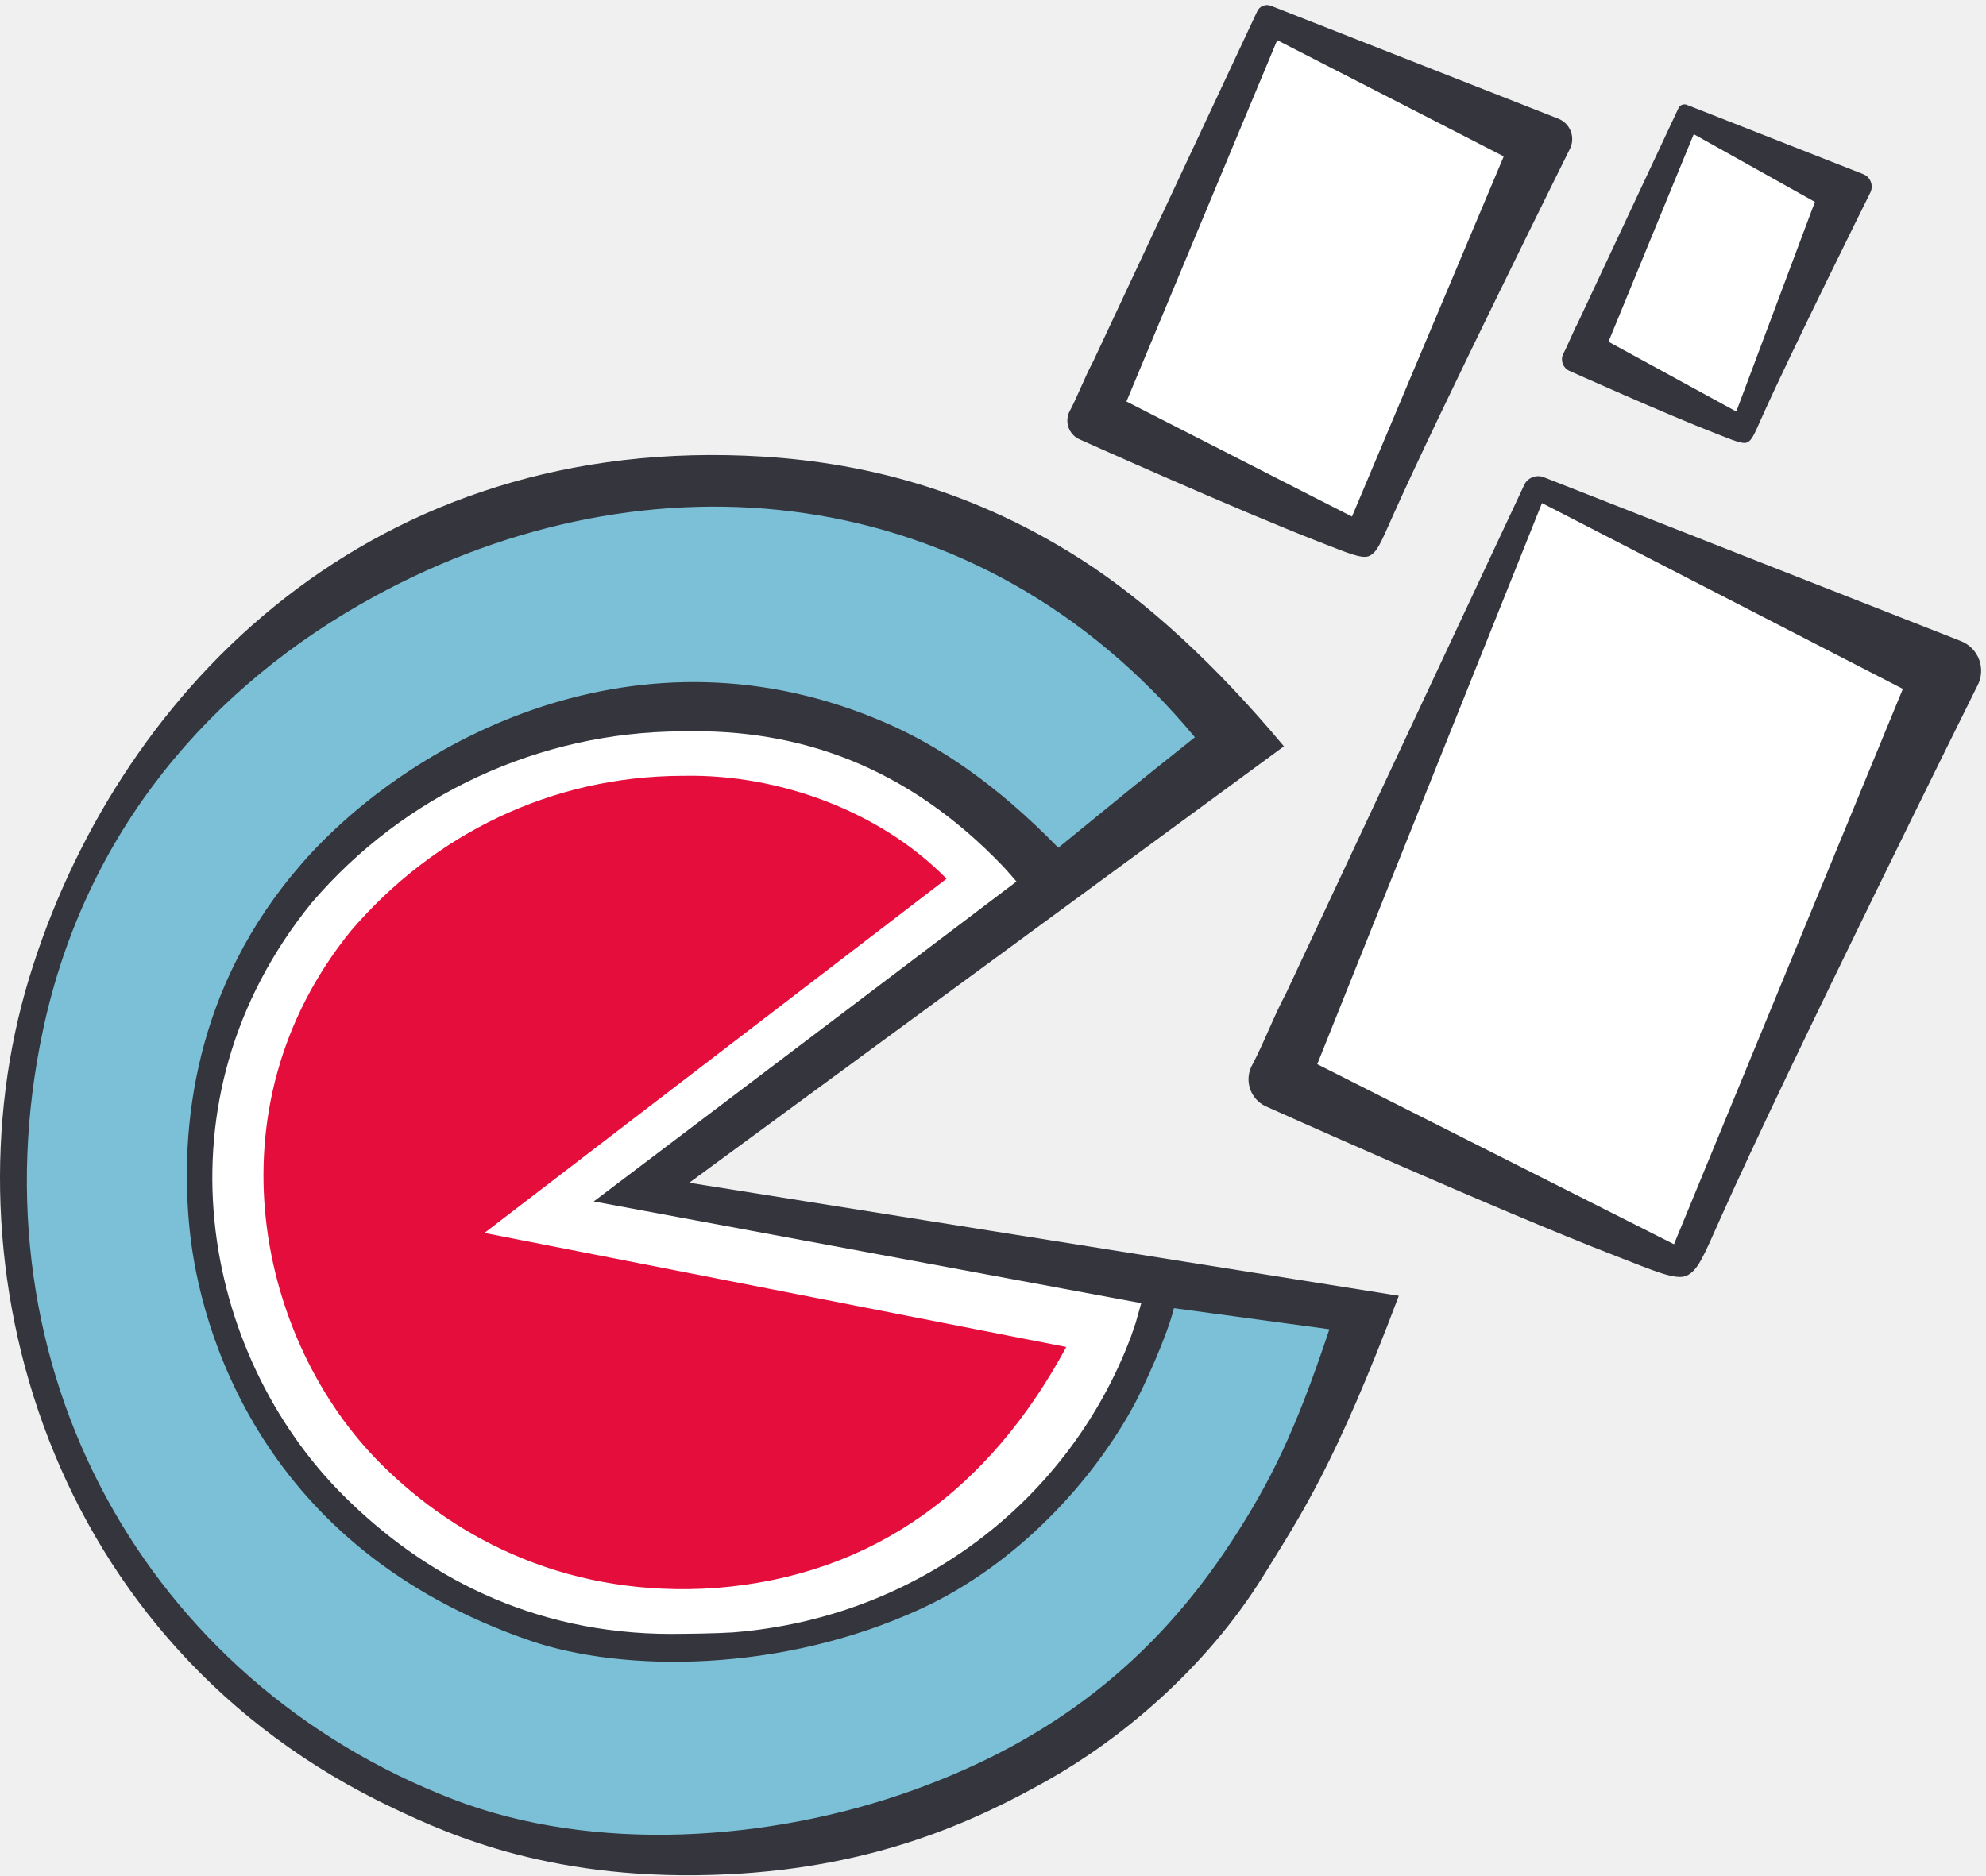
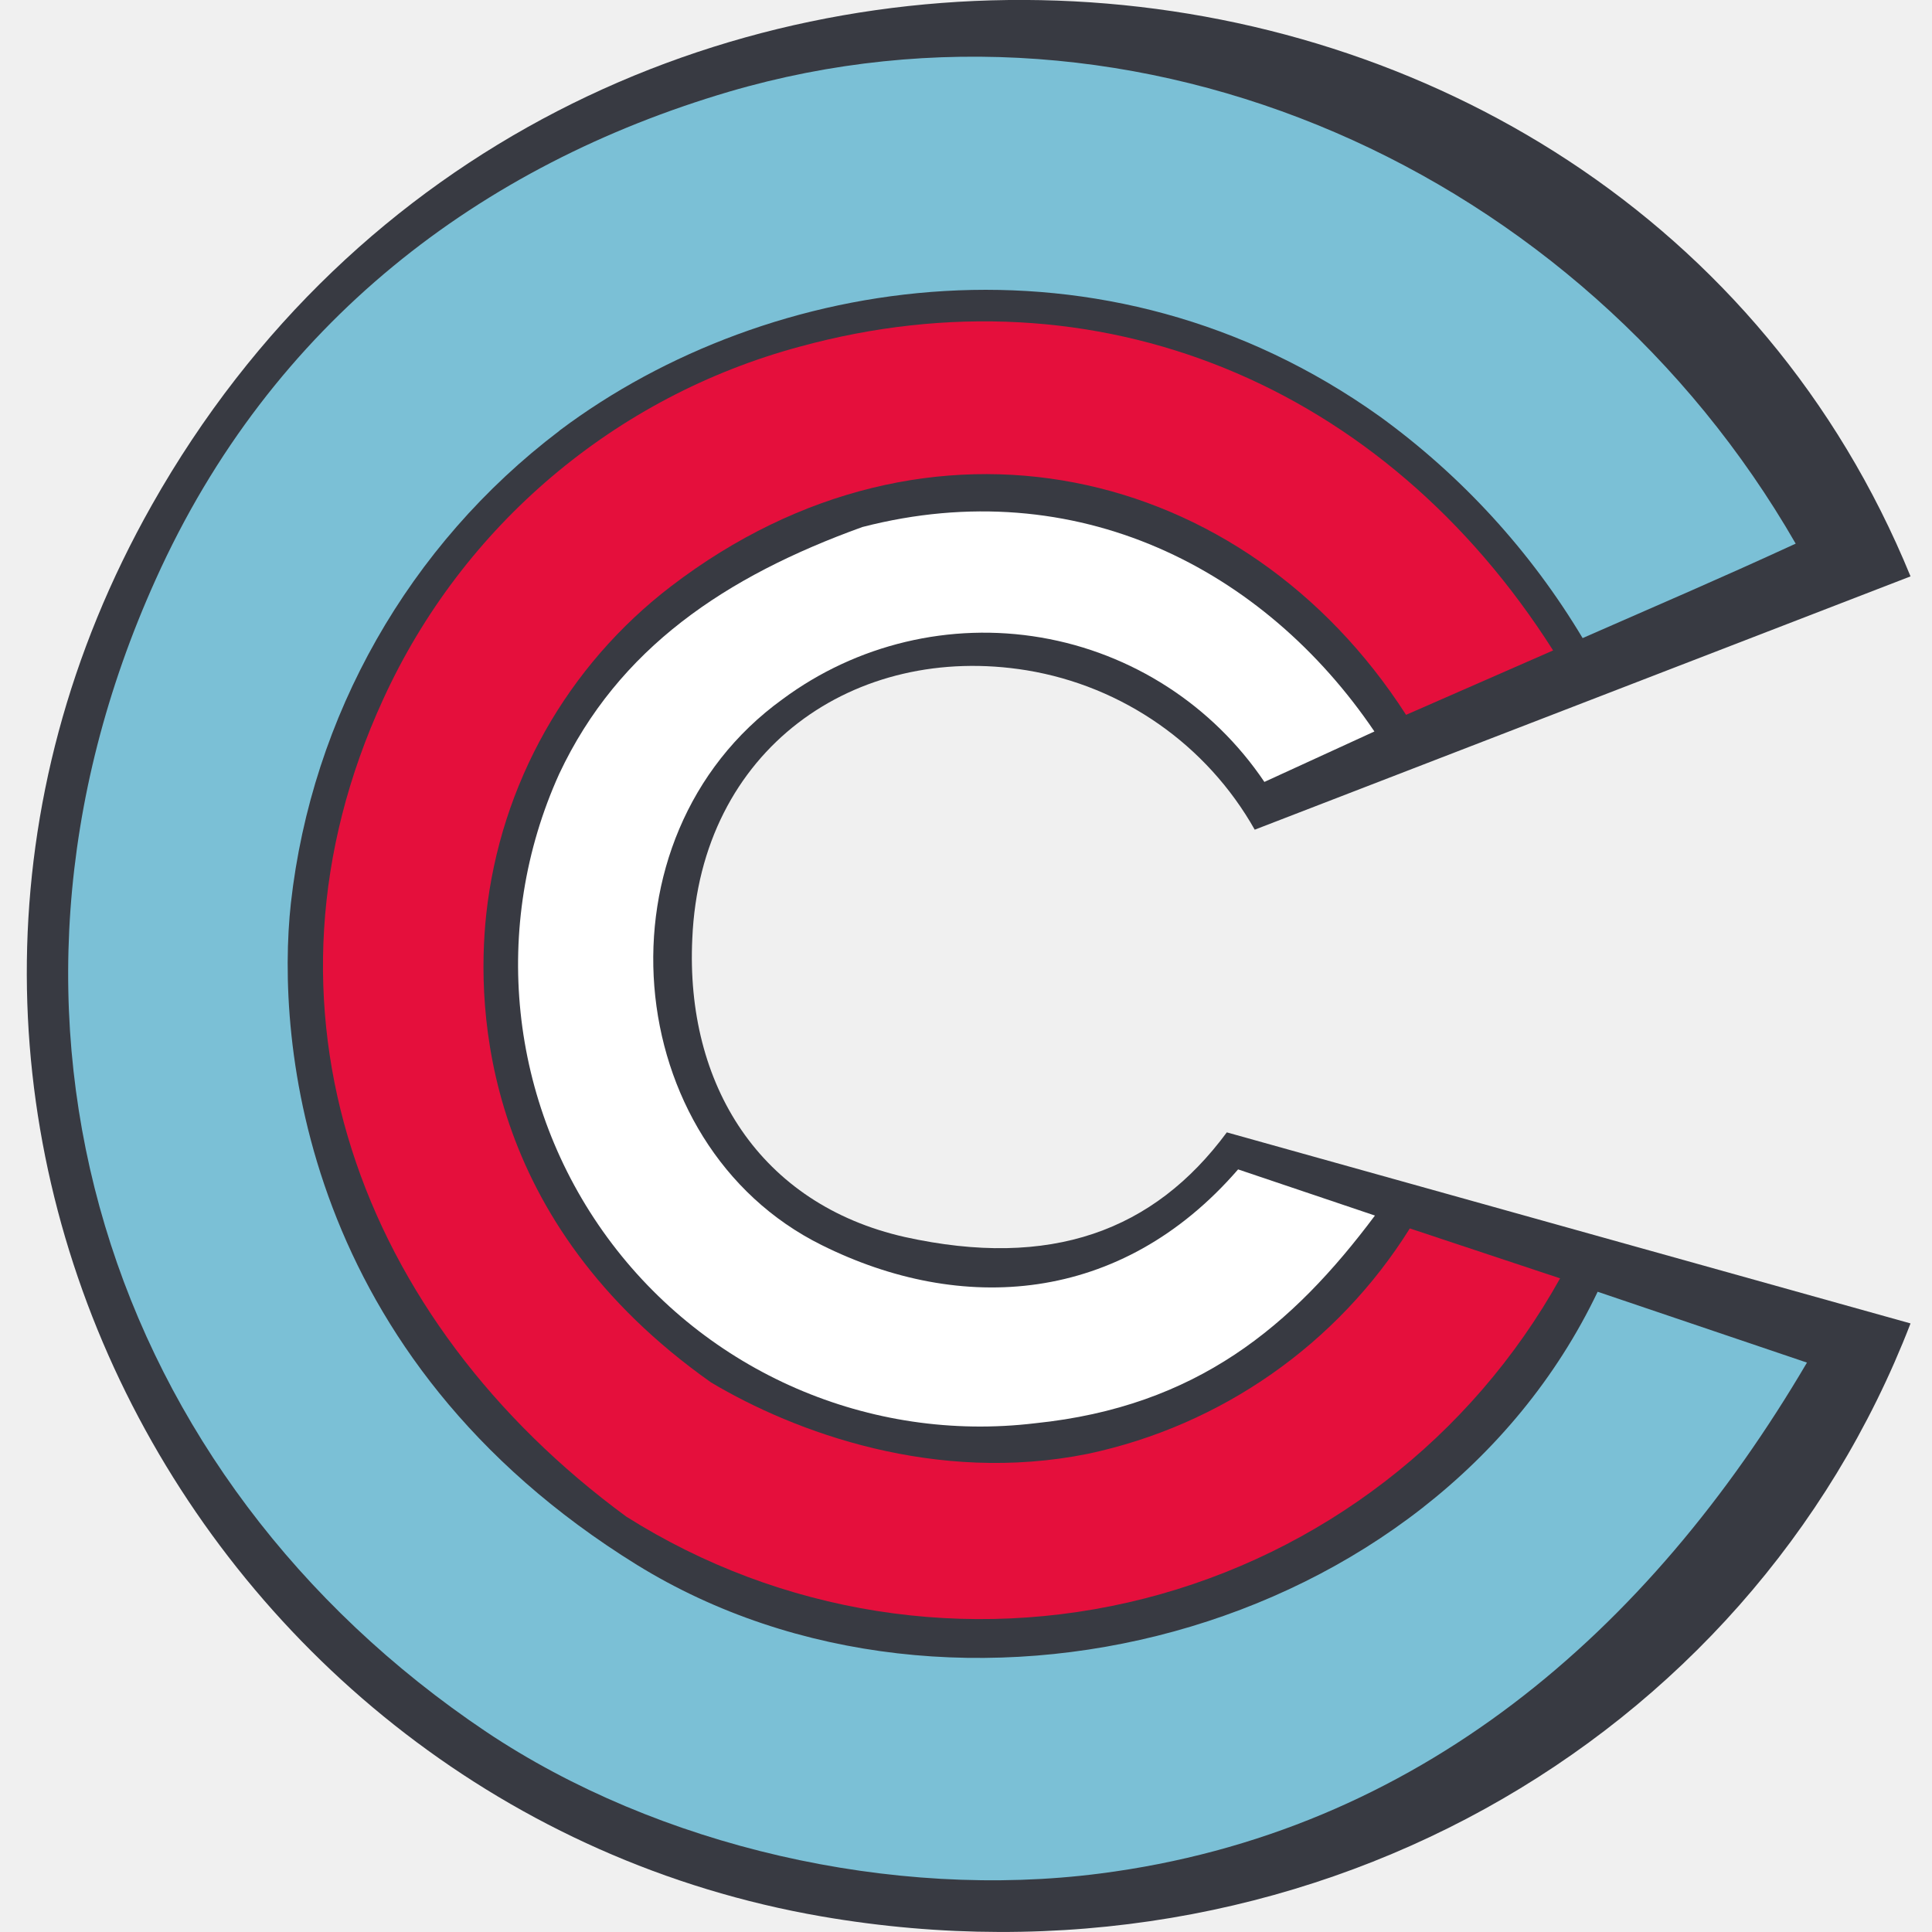
- <svg xmlns="http://www.w3.org/2000/svg" fill="none" viewBox="0 0 900 850">
-   <path d="m268.99 554.89 349.96 43c-23.75 95.72-135.3 245.19-315.03 240.32-58.76-1.59-140.74-28.04-205.66-83.99-69.04-75.24-73.23-96.31-88.73-183.32C-2.65 397.78 109.67 236.79 283 223.27c101.46-9.45 206.5 30.2 271.28 107.78L269 554.89Z" fill="#7BC0D6" />
-   <path d="m312.34 536.1 269.5-197.82c-30.56-36.63-61.94-65.49-91.64-84.55-54.16-34.77-106.86-45.35-152.47-47.19-175.37-7.04-286.04 110.78-324.44 236.5-39.7 130 7.87 302.52 165.5 376.8 24.89 11.73 72.4 33.54 151.07 29.72 67.26-3.27 112.15-24.2 144.68-42.48 32.53-18.27 71.68-50.2 98.2-93.18 17.2-27.86 32.32-50.06 61.17-126.57L312.34 536.1ZM136.7 391.5C87.94 447.32 81.13 511.38 86 557.93c4.66 44.46 32.04 143.95 154.54 185.82 41.48 14.18 113.26 14.8 176.99-14.64 43.17-19.94 77.85-57.7 96.7-92.87 4.06-7.57 14.78-30.83 17.75-43.3l70.46 9.56c-15.37 46.26-26.66 69.1-44.42 96.32-35.2 53.92-81.52 90.13-144.46 112.7-64.97 23.3-144.55 28.5-207.9 4.16C66.61 762.23-13.36 620.17 19.54 466.62 38.78 376.8 95.47 310.77 170 270.17c123.35-67.18 273.3-54.17 371.5 64-26.12 20.8-25.57 20.43-61.9 50.08-28.28-29-53.97-46-77.57-56.34-112.36-49.22-216.61 7.77-265.36 63.6Z" fill="#34353D" />
-   <path d="m512.48 602.68-257.44-50.94 183.2-152.34c-71.76-86.56-214.47-71.95-288.94 15.96-61.64 79.08-55.88 191.36 13.54 263.73 33.3 33.27 92.48 57.48 168.71 52.48 80.58-6.12 147.31-55.49 180.93-128.9Z" fill="#E50D3B" />
-   <path d="M304.38 740.6c-63.64 0-112.7-26.74-148.85-62.85-63.64-63.57-87.2-178.94-14.22-268.62a221.76 221.76 0 0 1 167.5-77.63h1.08c52.53-1.2 101.33 15.95 144.55 61.06 2.06 2.16 6.2 7 6.2 7L269.07 544.57l248.11 46.1-2.56 9.06-2.09 6.08c-27.67 73.65-96.06 127.46-180.43 134.1-6.95.45-20.76.68-27.71.68Zm4.29-388.95c-58.43.3-111.74 25.98-149.7 70.33-65.68 81.15-41.48 186.48 13.53 241.43 35.34 35.3 86.52 60.96 151.92 56.36 72.23-5.68 124.42-45.52 158.79-109.23l-263.68-51.7L428.95 398.3c-29.9-30.55-75.89-47.43-118.66-46.66h-1.62ZM591.64 484.15l107.3-257.82 166.37 85.42-104.96 255.5-168.7-83.1Z" fill="#fff" />
-   <path d="m702.2 217.32-2.12-.82a7.05 7.05 0 0 0-9.58 3.8L582.82 450.17c-5.7 10.67-10.09 22.73-15.79 33.4a13.52 13.52 0 0 0 6.3 17.76s104.74 47 158.73 67.89c17.24 6.67 27.64 11.43 32.53 8.88 4.9-2.55 7.05-7.83 15.1-25.93 30.69-68.92 116.32-241.17 116.32-241.17a14.46 14.46 0 0 0-7.58-20.5L702.2 217.33Zm-3.42 10.7 163.54 84.23L758.6 563.97l-161.66-81.61 101.84-254.33Z" fill="#34353D" />
-   <path d="m725.37 156.43 40.33-99.86 58.4 34.63-35.76 97.85-62.97-32.62Z" fill="#fff" />
-   <path d="m765.5 47.94-.9-.35a2.98 2.98 0 0 0-4.05 1.61l-45.53 97.18c-2.4 4.52-4.26 9.61-6.67 14.13a5.72 5.72 0 0 0 2.66 7.5s44.29 19.88 67.11 28.7c7.3 2.83 11.7 4.84 13.76 3.76 2.07-1.07 2.98-3.3 6.39-10.96 12.97-29.14 49.18-101.97 49.18-101.97a6.11 6.11 0 0 0-3.21-8.66L765.5 47.94Zm2.06 12.87 54.9 30.7-35.62 95.02-57.92-31.64 38.64-94.08Z" fill="#34353D" />
-   <path d="m506.9 182.06 71.78-166.92 104.7 57.42-69.97 161.53-106.5-52.03Z" fill="#fff" />
-   <path d="m577.69 3.3-1.46-.56a4.86 4.86 0 0 0-6.6 2.62l-74.2 158.39c-3.94 7.35-6.96 15.66-10.89 23.02A9.32 9.32 0 0 0 488.9 199s72.17 32.4 109.37 46.79c11.88 4.59 19.05 7.87 22.42 6.12 3.37-1.76 4.86-5.4 10.41-17.88 21.14-47.48 80.15-166.18 80.15-166.18a9.96 9.96 0 0 0-5.22-14.12L577.69 3.3Zm1.1 14.9 102.67 52.66-68.79 163.3-102.19-52.18L578.8 18.19Z" fill="#34353D" />
+ <svg xmlns="http://www.w3.org/2000/svg" width="36" height="36" fill="none">
+   <path fill="#383A42" fill-rule="evenodd" d="M22.86 21.1c-1.36 1.84-3.28 2.55-6 1.95-2.7-.61-4.09-2.84-3.96-5.56.15-3.53 3.03-5.52 6.23-5a6 6 0 0 1 4.25 2.97l12.22-4.72C30.13-2.63 10.42-4.02 2.83 9.41c-6.25 11.06.8 24.28 12.48 26.3 8.93 1.54 17.26-3.2 20.29-11.05L22.86 21.1Z" clip-rule="evenodd" />
+   <path fill="#7BC0D6" d="M10.42 8.03a12.84 12.84 0 0 0-5 8.8c-.28 2.55.2 8.46 6.45 12.33 5.9 3.64 14.82 1.36 17.9-5.09l3.9 1.32c-2.95 5.02-7.26 8.76-13.17 9.52-3.87.5-8.24-.5-11.44-2.64C2.03 27.55-.8 19 2.9 10.8 5.06 6 8.97 3.07 13.58 1.71c7.63-2.24 15.87 1.45 19.88 8.42-1.5.69-2.4 1.07-3.97 1.76a13.94 13.94 0 0 0-3.78-4.13c-5.13-3.66-11.39-2.66-15.28.26Z" />
+   <path fill="#E50F3C" d="M9.06 17.04a8.91 8.91 0 0 1 3.45-6.12c4.79-3.66 10.68-2.28 13.69 2.4l2.74-1.2c-3.15-4.96-8.49-7.18-14.04-5.66a11.95 11.95 0 0 0-7.76 6.57c-2.63 5.72-.44 11.58 4.53 15.23a12.36 12.36 0 0 0 17.4-4.44l-2.8-.93a9.37 9.37 0 0 1-6 4.2c-2.83.57-5.46-.4-7.02-1.33-4.25-3-4.38-6.93-4.19-8.72Z" />
+   <path fill="#fff" d="M14.58 13.03c-3.57 2.58-3.04 8.3.73 10.17 2.59 1.29 5.57 1.12 7.76-1.41l2.55.86c-1.54 2.06-3.32 3.56-6.33 3.87a8.61 8.61 0 0 1-8.87-12.1c1.1-2.34 3.1-3.68 5.65-4.6 3.99-1.03 7.49.78 9.54 3.81l-2.05.94a6.3 6.3 0 0 0-8.98-1.54Z" />
</svg>
